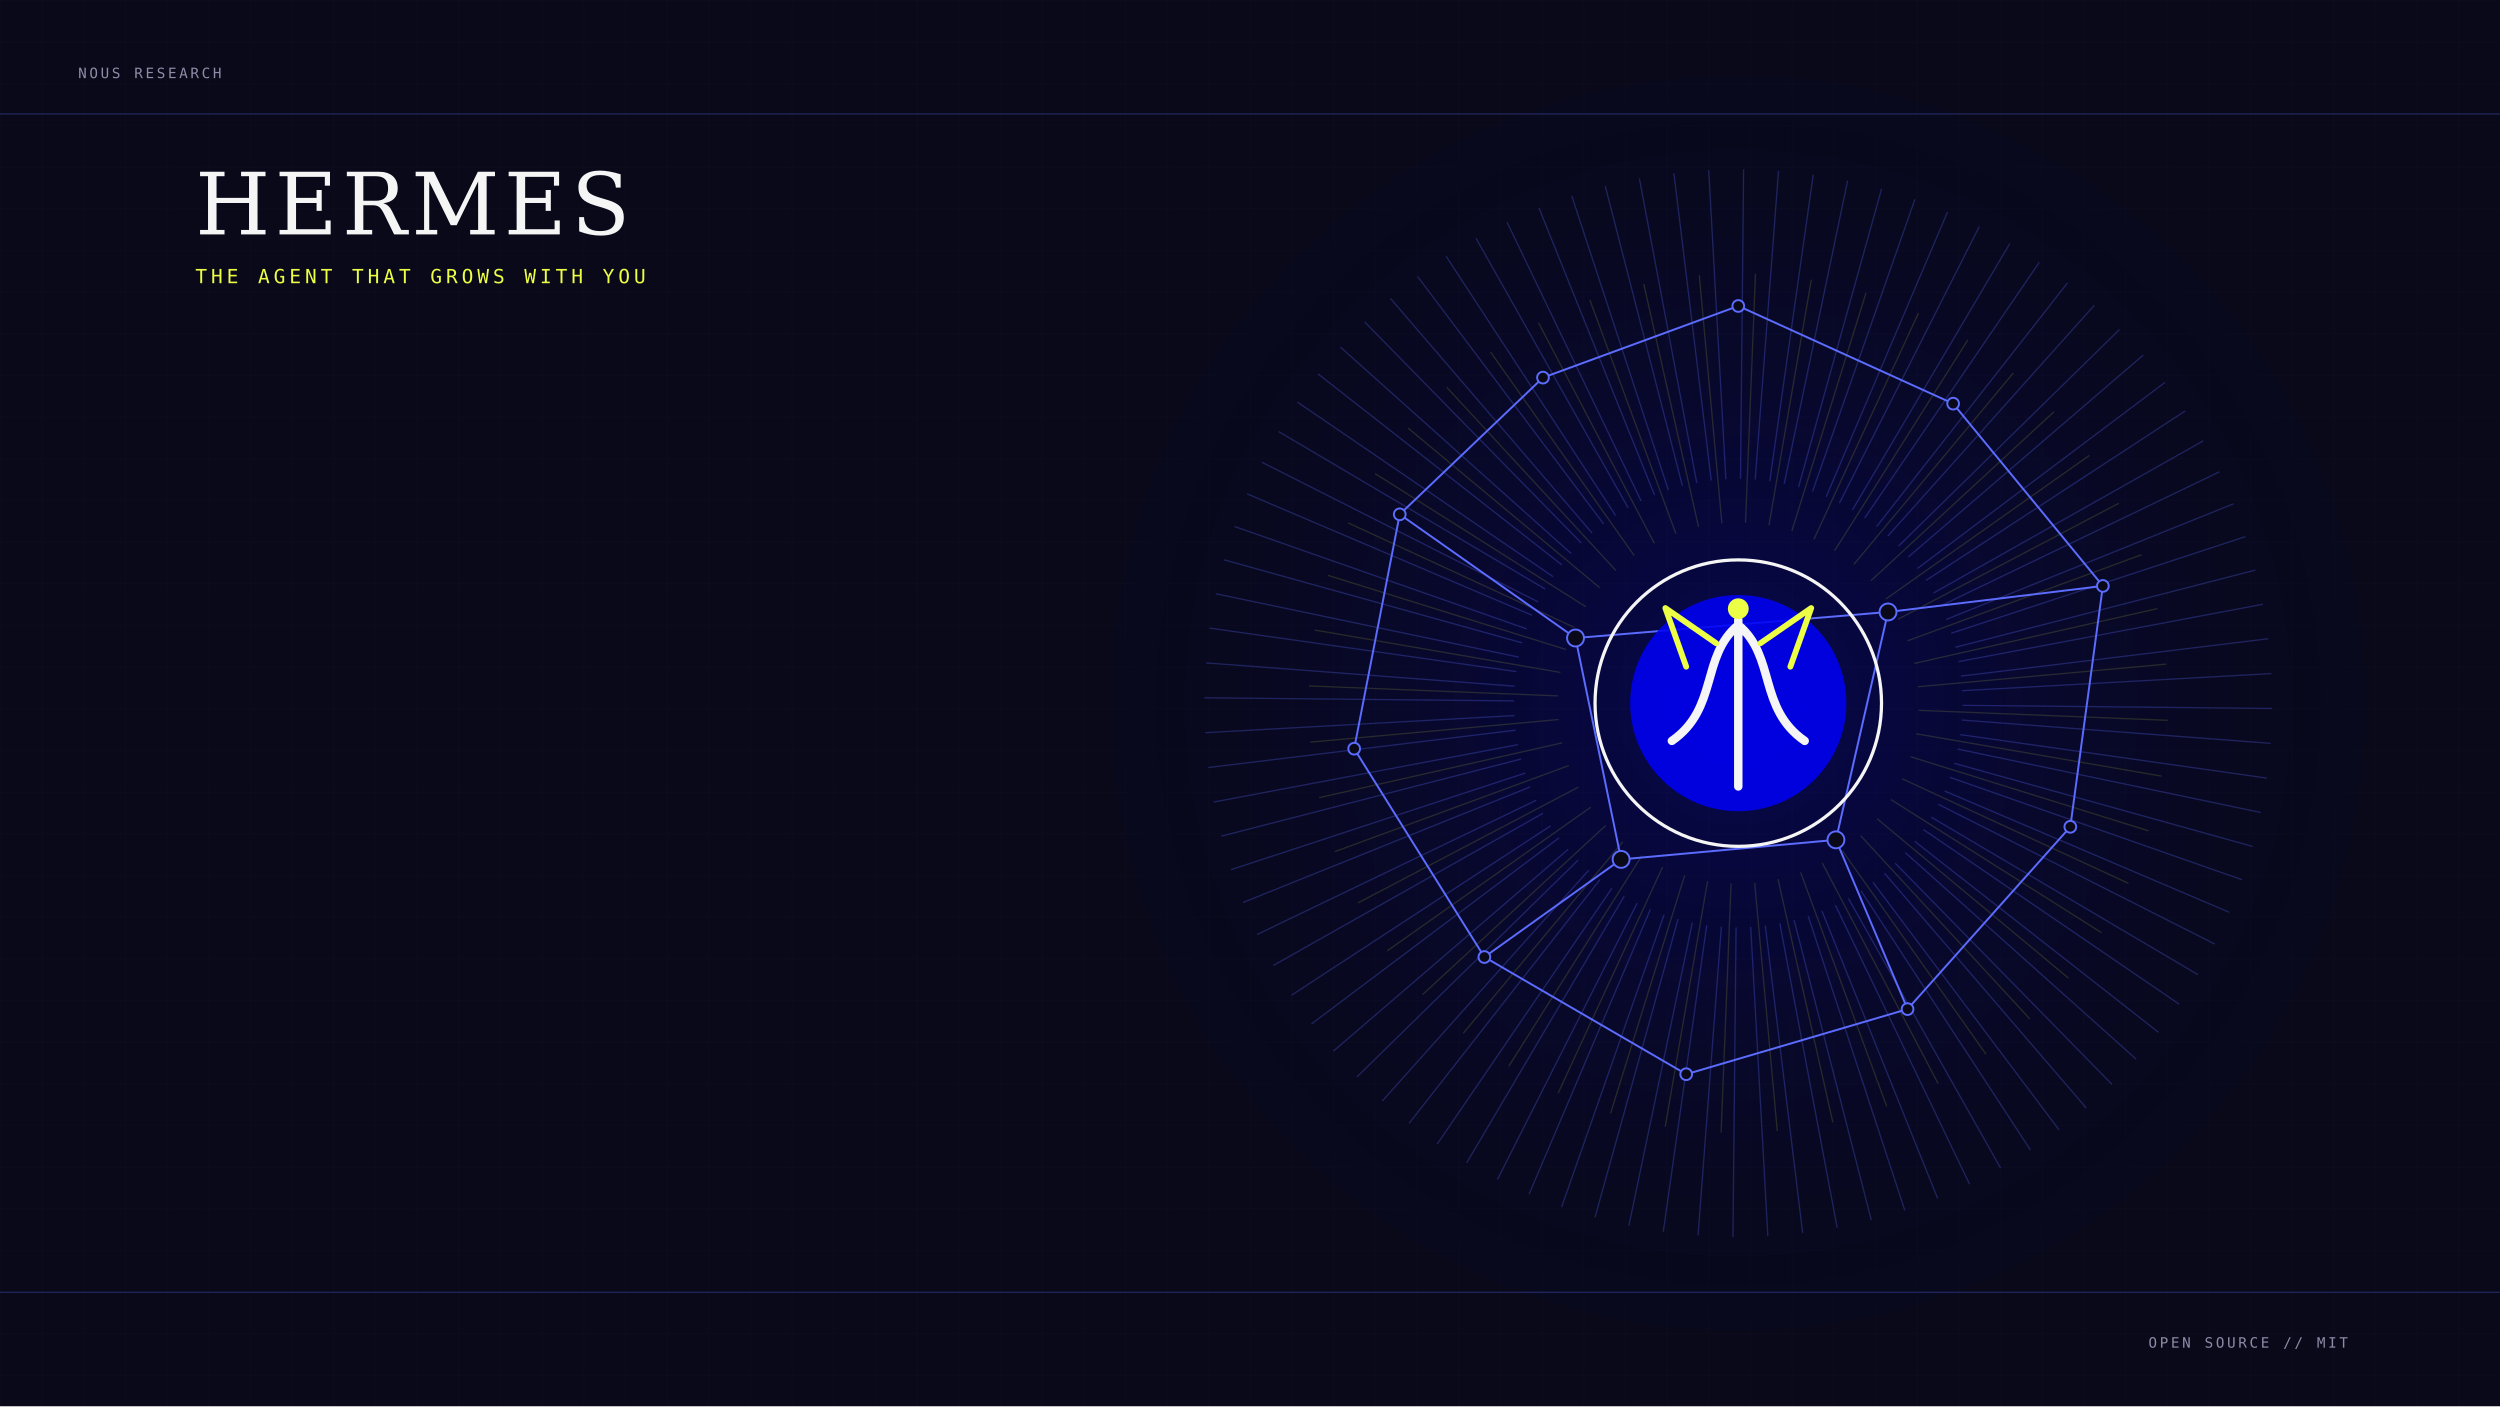
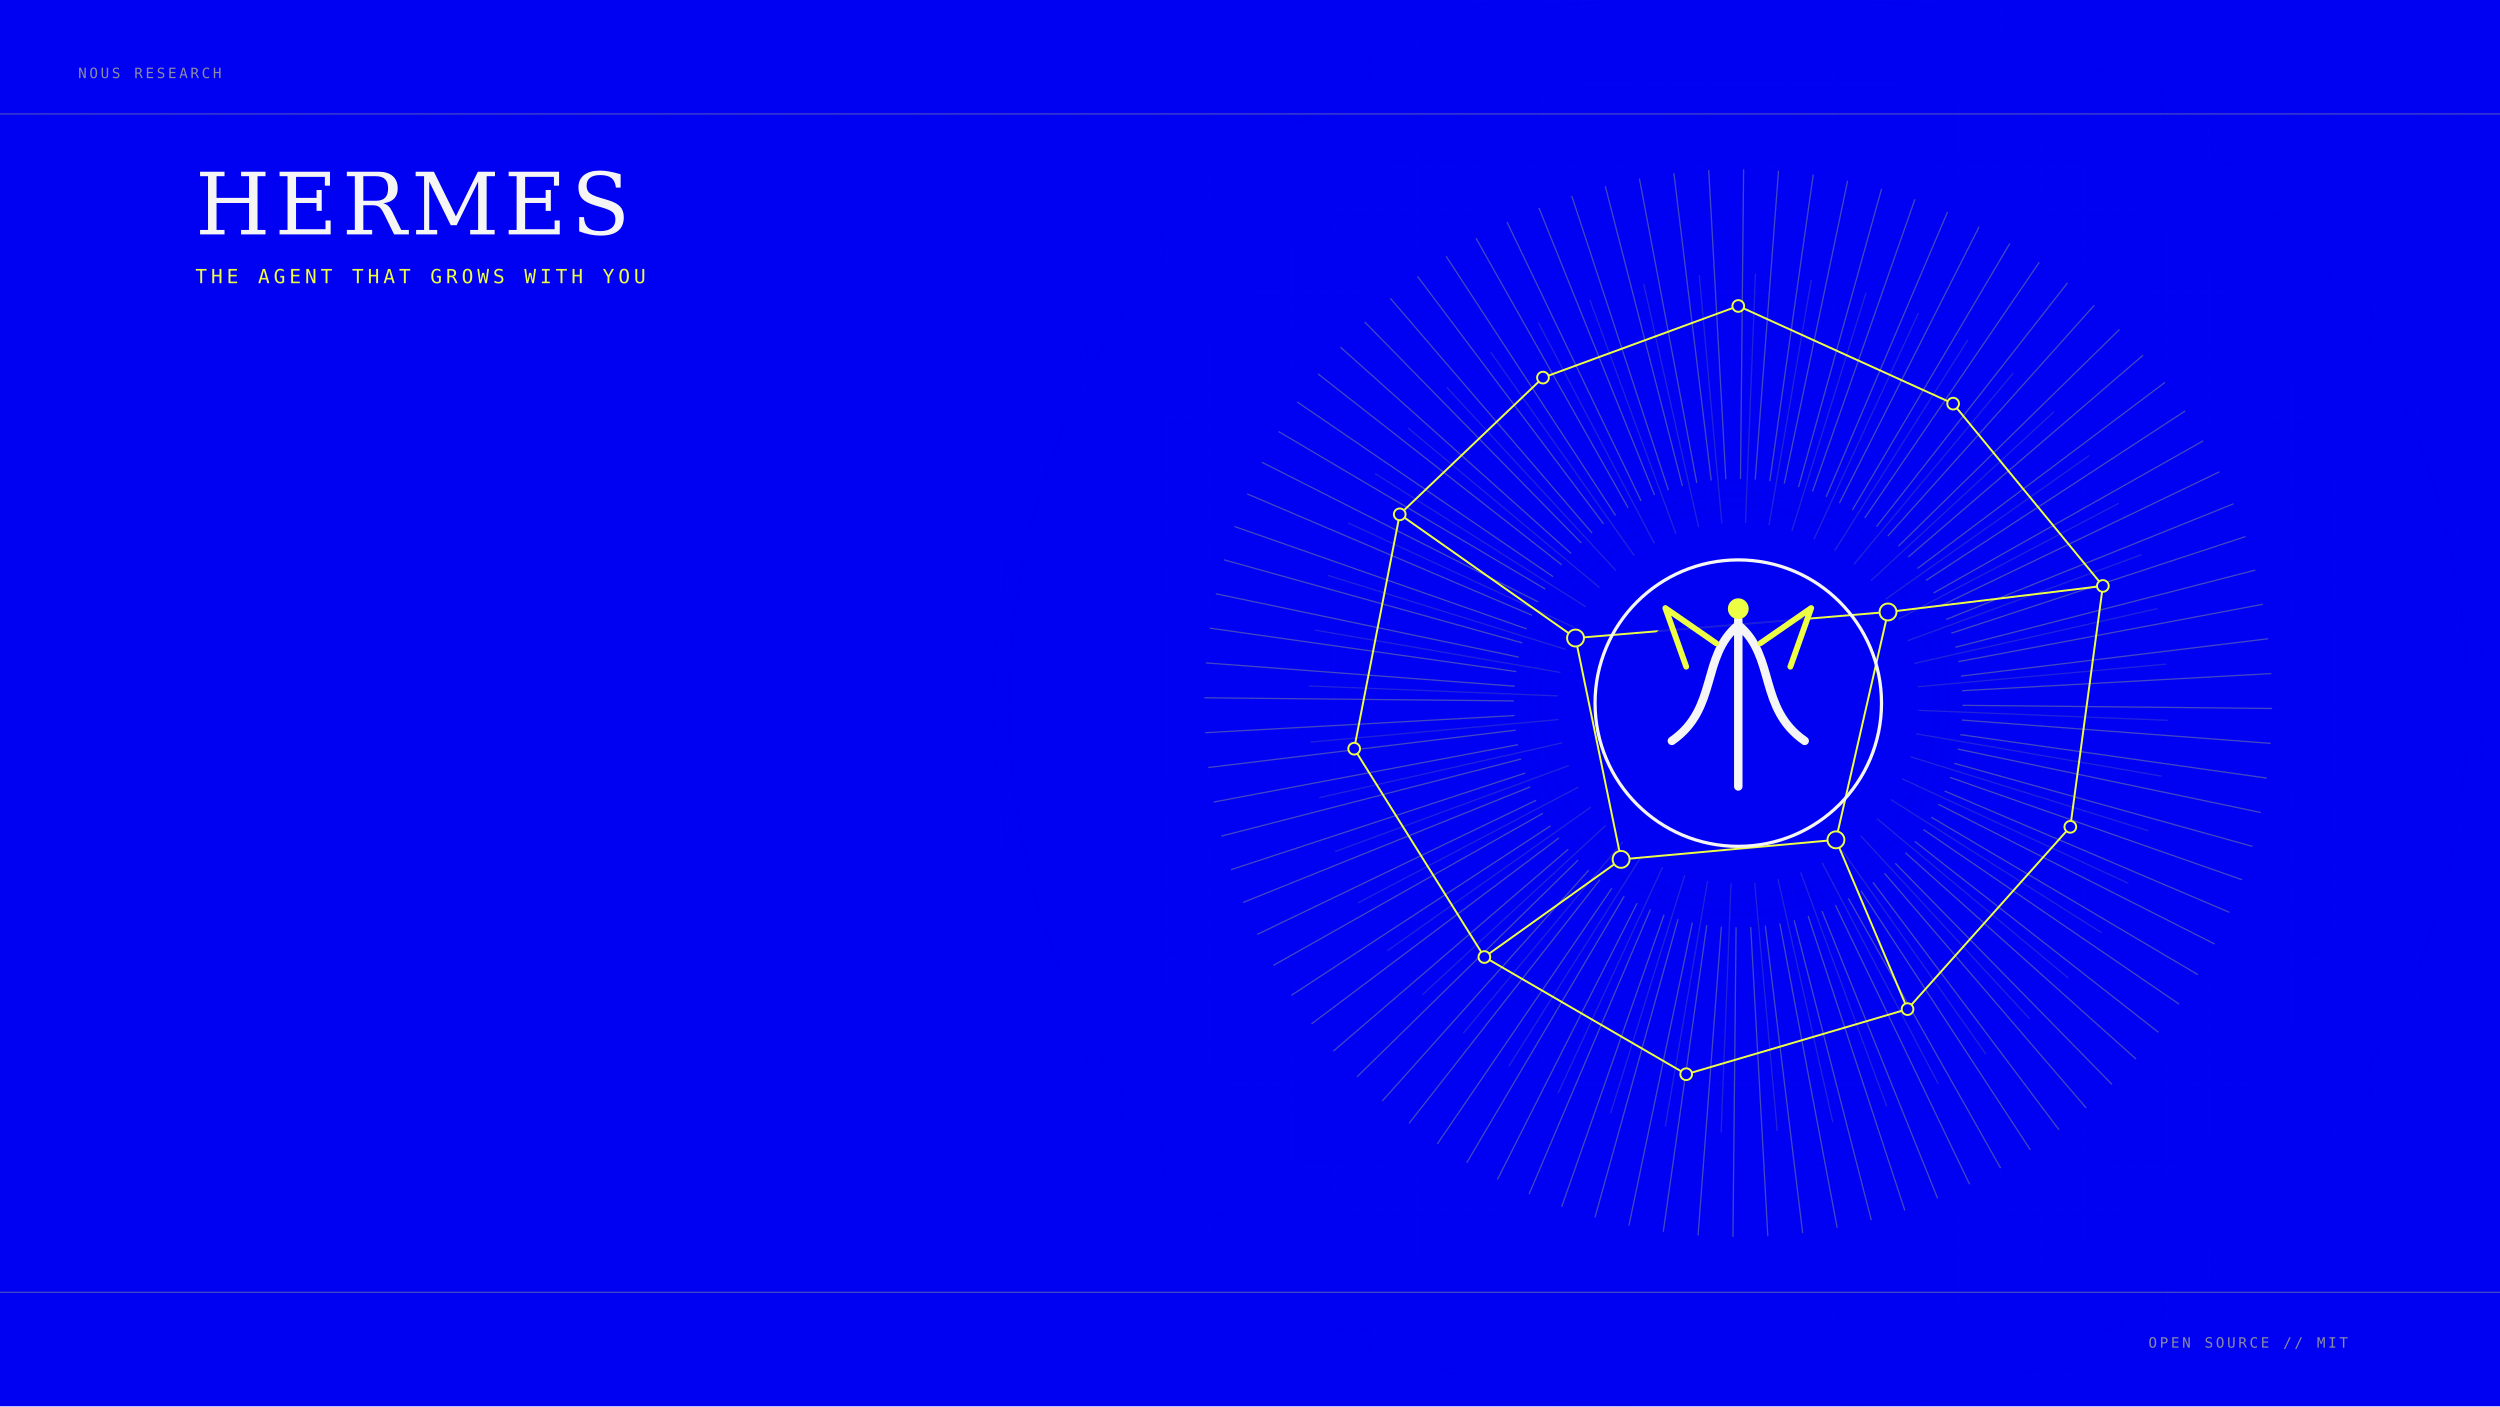
<svg xmlns="http://www.w3.org/2000/svg" width="3840" height="2160" viewBox="0 0 3840 2160">
  <defs>
    <radialGradient id="glow">
      <stop stop-color="#0000F2" stop-opacity=".26" />
-       <stop offset="1" stop-color="#09091A" stop-opacity="0" />
+       <stop offset="1" stop-color="#0000F2" stop-opacity="0" />
    </radialGradient>
    <pattern id="grid" width="64" height="64" patternUnits="userSpaceOnUse">
      <path d="M64 0H0V64" fill="none" stroke="#F5F5F5" stroke-opacity=".026" stroke-width="1" />
    </pattern>
    <filter id="soft">
      <feGaussianBlur stdDeviation="28" />
    </filter>
  </defs>
-   <rect width="100%" height="100%" fill="#09091A" />
+   <rect width="100%" height="100%" fill="#0000F2" />
  <rect width="100%" height="100%" fill="url(#grid)" />
  <circle cx="2670" cy="1080" r="1150" fill="url(#glow)" filter="url(#soft)" />
-   <path d="M0 175 H3840 M0 1985 H3840" stroke="#5B6CFF" stroke-opacity=".28" stroke-width="2" />
-   <g stroke="#5B6CFF" stroke-width="2" opacity="0.28">
+   <path d="M0 175 H3840 M0 1985 H3840" stroke="#EDFF45" stroke-opacity=".28" stroke-width="2" />
+   <g stroke="#EDFF45" stroke-width="2" opacity="0.28">
    <line x1="3014.4" y1="1083.4" x2="3490.0" y2="1088.2" />
    <line x1="3013.4" y1="1106.0" x2="3487.7" y2="1141.8" />
    <line x1="3011.0" y1="1128.4" x2="3481.9" y2="1195.2" />
    <line x1="3007.1" y1="1150.6" x2="3472.6" y2="1248.0" />
    <line x1="3001.8" y1="1172.5" x2="3459.9" y2="1300.1" />
    <line x1="2995.0" y1="1194.0" x2="3443.8" y2="1351.3" />
    <line x1="2986.9" y1="1215.0" x2="3424.4" y2="1401.4" />
    <line x1="2977.3" y1="1235.4" x2="3401.8" y2="1450.0" />
    <line x1="2966.5" y1="1255.2" x2="3376.0" y2="1497.1" />
    <line x1="2954.4" y1="1274.2" x2="3347.2" y2="1542.4" />
    <line x1="2941.1" y1="1292.4" x2="3315.5" y2="1585.7" />
    <line x1="2926.6" y1="1309.7" x2="3281.1" y2="1626.8" />
    <line x1="2911.1" y1="1326.0" x2="3244.0" y2="1665.6" />
    <line x1="2894.5" y1="1341.2" x2="3204.5" y2="1701.9" />
    <line x1="2876.9" y1="1355.3" x2="3162.7" y2="1735.5" />
    <line x1="2858.5" y1="1368.3" x2="3118.7" y2="1766.3" />
    <line x1="2839.2" y1="1380.0" x2="3072.9" y2="1794.2" />
    <line x1="2819.2" y1="1390.4" x2="3025.3" y2="1819.0" />
    <line x1="2798.6" y1="1399.5" x2="2976.2" y2="1840.7" />
    <line x1="2777.4" y1="1407.2" x2="2925.8" y2="1859.1" />
    <line x1="2755.8" y1="1413.5" x2="2874.3" y2="1874.1" />
    <line x1="2733.8" y1="1418.4" x2="2821.9" y2="1885.8" />
    <line x1="2711.5" y1="1421.9" x2="2768.9" y2="1894.0" />
    <line x1="2689.1" y1="1423.9" x2="2715.4" y2="1898.7" />
    <line x1="2666.6" y1="1424.4" x2="2661.8" y2="1900.0" />
    <line x1="2644.0" y1="1423.4" x2="2608.2" y2="1897.7" />
    <line x1="2621.6" y1="1421.0" x2="2554.8" y2="1891.9" />
    <line x1="2599.4" y1="1417.1" x2="2502.0" y2="1882.6" />
    <line x1="2577.5" y1="1411.8" x2="2449.9" y2="1869.9" />
    <line x1="2556.0" y1="1405.0" x2="2398.7" y2="1853.8" />
    <line x1="2535.0" y1="1396.9" x2="2348.6" y2="1834.4" />
    <line x1="2514.6" y1="1387.3" x2="2300.0" y2="1811.8" />
    <line x1="2494.8" y1="1376.5" x2="2252.9" y2="1786.0" />
    <line x1="2475.8" y1="1364.4" x2="2207.6" y2="1757.2" />
    <line x1="2457.6" y1="1351.1" x2="2164.3" y2="1725.5" />
    <line x1="2440.3" y1="1336.6" x2="2123.2" y2="1691.1" />
    <line x1="2424.0" y1="1321.1" x2="2084.4" y2="1654.0" />
    <line x1="2408.8" y1="1304.5" x2="2048.1" y2="1614.5" />
    <line x1="2394.7" y1="1286.9" x2="2014.5" y2="1572.7" />
    <line x1="2381.7" y1="1268.5" x2="1983.7" y2="1528.7" />
    <line x1="2370.0" y1="1249.2" x2="1955.8" y2="1482.9" />
    <line x1="2359.6" y1="1229.2" x2="1931.0" y2="1435.3" />
    <line x1="2350.5" y1="1208.6" x2="1909.3" y2="1386.2" />
    <line x1="2342.8" y1="1187.4" x2="1890.9" y2="1335.8" />
    <line x1="2336.5" y1="1165.8" x2="1875.9" y2="1284.3" />
    <line x1="2331.6" y1="1143.8" x2="1864.2" y2="1231.9" />
    <line x1="2328.1" y1="1121.5" x2="1856.0" y2="1178.9" />
    <line x1="2326.1" y1="1099.1" x2="1851.3" y2="1125.4" />
    <line x1="2325.6" y1="1076.6" x2="1850.0" y2="1071.8" />
    <line x1="2326.6" y1="1054.0" x2="1852.3" y2="1018.2" />
    <line x1="2329.0" y1="1031.6" x2="1858.1" y2="964.8" />
    <line x1="2332.9" y1="1009.4" x2="1867.4" y2="912.0" />
    <line x1="2338.2" y1="987.5" x2="1880.1" y2="859.9" />
    <line x1="2345.0" y1="966.0" x2="1896.2" y2="808.7" />
    <line x1="2353.1" y1="945.0" x2="1915.6" y2="758.6" />
    <line x1="2362.7" y1="924.6" x2="1938.2" y2="710.0" />
    <line x1="2373.5" y1="904.8" x2="1964.0" y2="662.9" />
    <line x1="2385.6" y1="885.8" x2="1992.8" y2="617.6" />
    <line x1="2398.9" y1="867.6" x2="2024.5" y2="574.3" />
    <line x1="2413.4" y1="850.3" x2="2058.9" y2="533.2" />
    <line x1="2428.9" y1="834.0" x2="2096.0" y2="494.4" />
    <line x1="2445.5" y1="818.8" x2="2135.5" y2="458.1" />
    <line x1="2463.1" y1="804.7" x2="2177.3" y2="424.5" />
    <line x1="2481.5" y1="791.7" x2="2221.3" y2="393.7" />
    <line x1="2500.8" y1="780.0" x2="2267.1" y2="365.8" />
    <line x1="2520.8" y1="769.6" x2="2314.7" y2="341.0" />
    <line x1="2541.4" y1="760.5" x2="2363.8" y2="319.3" />
    <line x1="2562.6" y1="752.8" x2="2414.2" y2="300.9" />
    <line x1="2584.2" y1="746.5" x2="2465.7" y2="285.9" />
    <line x1="2606.2" y1="741.6" x2="2518.1" y2="274.2" />
    <line x1="2628.5" y1="738.1" x2="2571.1" y2="266.0" />
    <line x1="2650.9" y1="736.1" x2="2624.6" y2="261.3" />
    <line x1="2673.4" y1="735.6" x2="2678.2" y2="260.0" />
    <line x1="2696.0" y1="736.6" x2="2731.8" y2="262.3" />
    <line x1="2718.4" y1="739.0" x2="2785.2" y2="268.1" />
    <line x1="2740.6" y1="742.9" x2="2838.0" y2="277.4" />
    <line x1="2762.5" y1="748.2" x2="2890.1" y2="290.1" />
    <line x1="2784.0" y1="755.0" x2="2941.3" y2="306.2" />
    <line x1="2805.0" y1="763.1" x2="2991.4" y2="325.6" />
    <line x1="2825.4" y1="772.7" x2="3040.0" y2="348.2" />
    <line x1="2845.2" y1="783.5" x2="3087.1" y2="374.0" />
    <line x1="2864.2" y1="795.6" x2="3132.4" y2="402.8" />
    <line x1="2882.4" y1="808.9" x2="3175.7" y2="434.5" />
    <line x1="2899.7" y1="823.4" x2="3216.8" y2="468.9" />
    <line x1="2916.0" y1="838.9" x2="3255.6" y2="506.0" />
    <line x1="2931.2" y1="855.5" x2="3291.9" y2="545.5" />
    <line x1="2945.3" y1="873.1" x2="3325.5" y2="587.3" />
    <line x1="2958.3" y1="891.5" x2="3356.3" y2="631.3" />
    <line x1="2970.0" y1="910.8" x2="3384.2" y2="677.1" />
    <line x1="2980.4" y1="930.8" x2="3409.0" y2="724.7" />
    <line x1="2989.5" y1="951.4" x2="3430.7" y2="773.8" />
    <line x1="2997.2" y1="972.6" x2="3449.1" y2="824.2" />
    <line x1="3003.5" y1="994.2" x2="3464.1" y2="875.7" />
    <line x1="3008.4" y1="1016.2" x2="3475.8" y2="928.1" />
    <line x1="3011.9" y1="1038.5" x2="3484.0" y2="981.1" />
    <line x1="3013.9" y1="1060.9" x2="3488.7" y2="1034.6" />
  </g>
  <g stroke="#EDFF45" stroke-width="2" opacity="0.14">
    <line x1="2947.0" y1="1091.1" x2="3329.5" y2="1106.4" />
    <line x1="2943.2" y1="1127.1" x2="3320.4" y2="1192.2" />
    <line x1="2934.7" y1="1162.4" x2="3300.2" y2="1276.2" />
    <line x1="2921.7" y1="1196.2" x2="3269.2" y2="1356.8" />
    <line x1="2904.3" y1="1228.1" x2="3227.9" y2="1432.6" />
    <line x1="2883.0" y1="1257.4" x2="3177.1" y2="1502.4" />
    <line x1="2858.0" y1="1283.7" x2="3117.7" y2="1565.0" />
    <line x1="2829.8" y1="1306.5" x2="3050.5" y2="1619.3" />
    <line x1="2798.9" y1="1325.4" x2="2976.9" y2="1664.3" />
    <line x1="2765.8" y1="1340.1" x2="2898.0" y2="1699.4" />
    <line x1="2731.0" y1="1350.4" x2="2815.2" y2="1723.8" />
    <line x1="2695.2" y1="1356.1" x2="2729.9" y2="1737.3" />
    <line x1="2658.9" y1="1357.0" x2="2643.6" y2="1739.5" />
    <line x1="2622.9" y1="1353.2" x2="2557.8" y2="1730.4" />
    <line x1="2587.6" y1="1344.7" x2="2473.8" y2="1710.2" />
    <line x1="2553.8" y1="1331.7" x2="2393.2" y2="1679.2" />
    <line x1="2521.9" y1="1314.3" x2="2317.4" y2="1637.9" />
    <line x1="2492.6" y1="1293.0" x2="2247.6" y2="1587.1" />
    <line x1="2466.3" y1="1268.0" x2="2185.0" y2="1527.7" />
    <line x1="2443.5" y1="1239.8" x2="2130.7" y2="1460.5" />
    <line x1="2424.6" y1="1208.9" x2="2085.7" y2="1386.9" />
    <line x1="2409.9" y1="1175.8" x2="2050.6" y2="1308.0" />
    <line x1="2399.6" y1="1141.0" x2="2026.2" y2="1225.2" />
    <line x1="2393.9" y1="1105.2" x2="2012.7" y2="1139.9" />
    <line x1="2393.0" y1="1068.9" x2="2010.5" y2="1053.6" />
    <line x1="2396.8" y1="1032.9" x2="2019.6" y2="967.8" />
    <line x1="2405.3" y1="997.6" x2="2039.8" y2="883.8" />
    <line x1="2418.3" y1="963.8" x2="2070.8" y2="803.2" />
    <line x1="2435.7" y1="931.9" x2="2112.1" y2="727.4" />
    <line x1="2457.0" y1="902.6" x2="2162.9" y2="657.6" />
    <line x1="2482.0" y1="876.3" x2="2222.3" y2="595.0" />
    <line x1="2510.2" y1="853.5" x2="2289.5" y2="540.7" />
    <line x1="2541.1" y1="834.6" x2="2363.1" y2="495.7" />
    <line x1="2574.2" y1="819.9" x2="2442.0" y2="460.6" />
    <line x1="2609.0" y1="809.6" x2="2524.8" y2="436.2" />
    <line x1="2644.8" y1="803.9" x2="2610.1" y2="422.7" />
    <line x1="2681.1" y1="803.0" x2="2696.4" y2="420.5" />
    <line x1="2717.1" y1="806.8" x2="2782.2" y2="429.6" />
    <line x1="2752.4" y1="815.3" x2="2866.2" y2="449.8" />
    <line x1="2786.2" y1="828.3" x2="2946.8" y2="480.8" />
    <line x1="2818.1" y1="845.7" x2="3022.6" y2="522.1" />
    <line x1="2847.4" y1="867.0" x2="3092.4" y2="572.9" />
    <line x1="2873.7" y1="892.0" x2="3155.0" y2="632.3" />
    <line x1="2896.5" y1="920.2" x2="3209.3" y2="699.5" />
    <line x1="2915.4" y1="951.1" x2="3254.3" y2="773.1" />
    <line x1="2930.1" y1="984.2" x2="3289.4" y2="852.0" />
    <line x1="2940.4" y1="1019.0" x2="3313.8" y2="934.8" />
    <line x1="2946.1" y1="1054.8" x2="3327.3" y2="1020.1" />
  </g>
-   <g stroke="#5B6CFF" stroke-width="3" fill="#09091A">
+   <g stroke="#EDFF45" stroke-width="3" fill="#0000F2">
    <line x1="2150" y1="790" x2="2370" y2="580" />
    <line x1="2370" y1="580" x2="2670" y2="470" />
    <line x1="2670" y1="470" x2="3000" y2="620" />
    <line x1="3000" y1="620" x2="3230" y2="900" />
    <line x1="3230" y1="900" x2="3180" y2="1270" />
    <line x1="3180" y1="1270" x2="2930" y2="1550" />
    <line x1="2930" y1="1550" x2="2590" y2="1650" />
    <line x1="2590" y1="1650" x2="2280" y2="1470" />
    <line x1="2280" y1="1470" x2="2080" y2="1150" />
    <line x1="2080" y1="1150" x2="2150" y2="790" />
    <line x1="2150" y1="790" x2="2420" y2="980" />
    <line x1="2420" y1="980" x2="2900" y2="940" />
    <line x1="2900" y1="940" x2="3230" y2="900" />
    <line x1="2420" y1="980" x2="2490" y2="1320" />
    <line x1="2490" y1="1320" x2="2820" y2="1290" />
    <line x1="2820" y1="1290" x2="2900" y2="940" />
    <line x1="2490" y1="1320" x2="2280" y2="1470" />
    <line x1="2820" y1="1290" x2="2930" y2="1550" />
    <circle cx="2150" cy="790" r="9" />
    <circle cx="2370" cy="580" r="9" />
    <circle cx="2670" cy="470" r="9" />
    <circle cx="3000" cy="620" r="9" />
    <circle cx="3230" cy="900" r="9" />
    <circle cx="3180" cy="1270" r="9" />
    <circle cx="2930" cy="1550" r="9" />
    <circle cx="2590" cy="1650" r="9" />
    <circle cx="2280" cy="1470" r="9" />
    <circle cx="2080" cy="1150" r="9" />
    <circle cx="2420" cy="980" r="13" />
    <circle cx="2900" cy="940" r="13" />
    <circle cx="2820" cy="1290" r="13" />
    <circle cx="2490" cy="1320" r="13" />
  </g>
  <circle cx="2670" cy="1080" r="220" fill="none" stroke="#F5F5F5" stroke-width="5" />
  <circle cx="2670" cy="1080" r="166" fill="#0000F2" opacity="0.88" />
  <path d="M 2568 1138 C 2640 1088, 2612 1008, 2670 960 C 2728 1008, 2700 1088, 2772 1138 M 2670 952 V 1208" fill="none" stroke="#F5F5F5" stroke-width="13" stroke-linecap="round" />
  <path d="M 2636 988 L 2558 934 L 2590 1024 M 2704 988 L 2782 934 L 2750 1024" fill="none" stroke="#EDFF45" stroke-width="9" stroke-linecap="round" stroke-linejoin="round" />
  <circle cx="2670" cy="935" r="16" fill="#EDFF45" />
  <g fill="#F5F5F5" text-anchor="start">
    <text x="300" y="360" font-family="DejaVu Serif,serif" font-size="132" letter-spacing="7">HERMES</text>
    <text x="300" y="435" font-family="DejaVu Sans Mono,monospace" font-size="30" letter-spacing="6" fill="#EDFF45">THE AGENT THAT GROWS WITH YOU</text>
  </g>
  <g font-family="DejaVu Sans Mono,monospace" font-size="22" fill="#8C8CA7" letter-spacing="4">
    <text x="120" y="120">NOUS RESEARCH</text>
    <text x="3300" y="2070">OPEN SOURCE // MIT</text>
  </g>
</svg>
